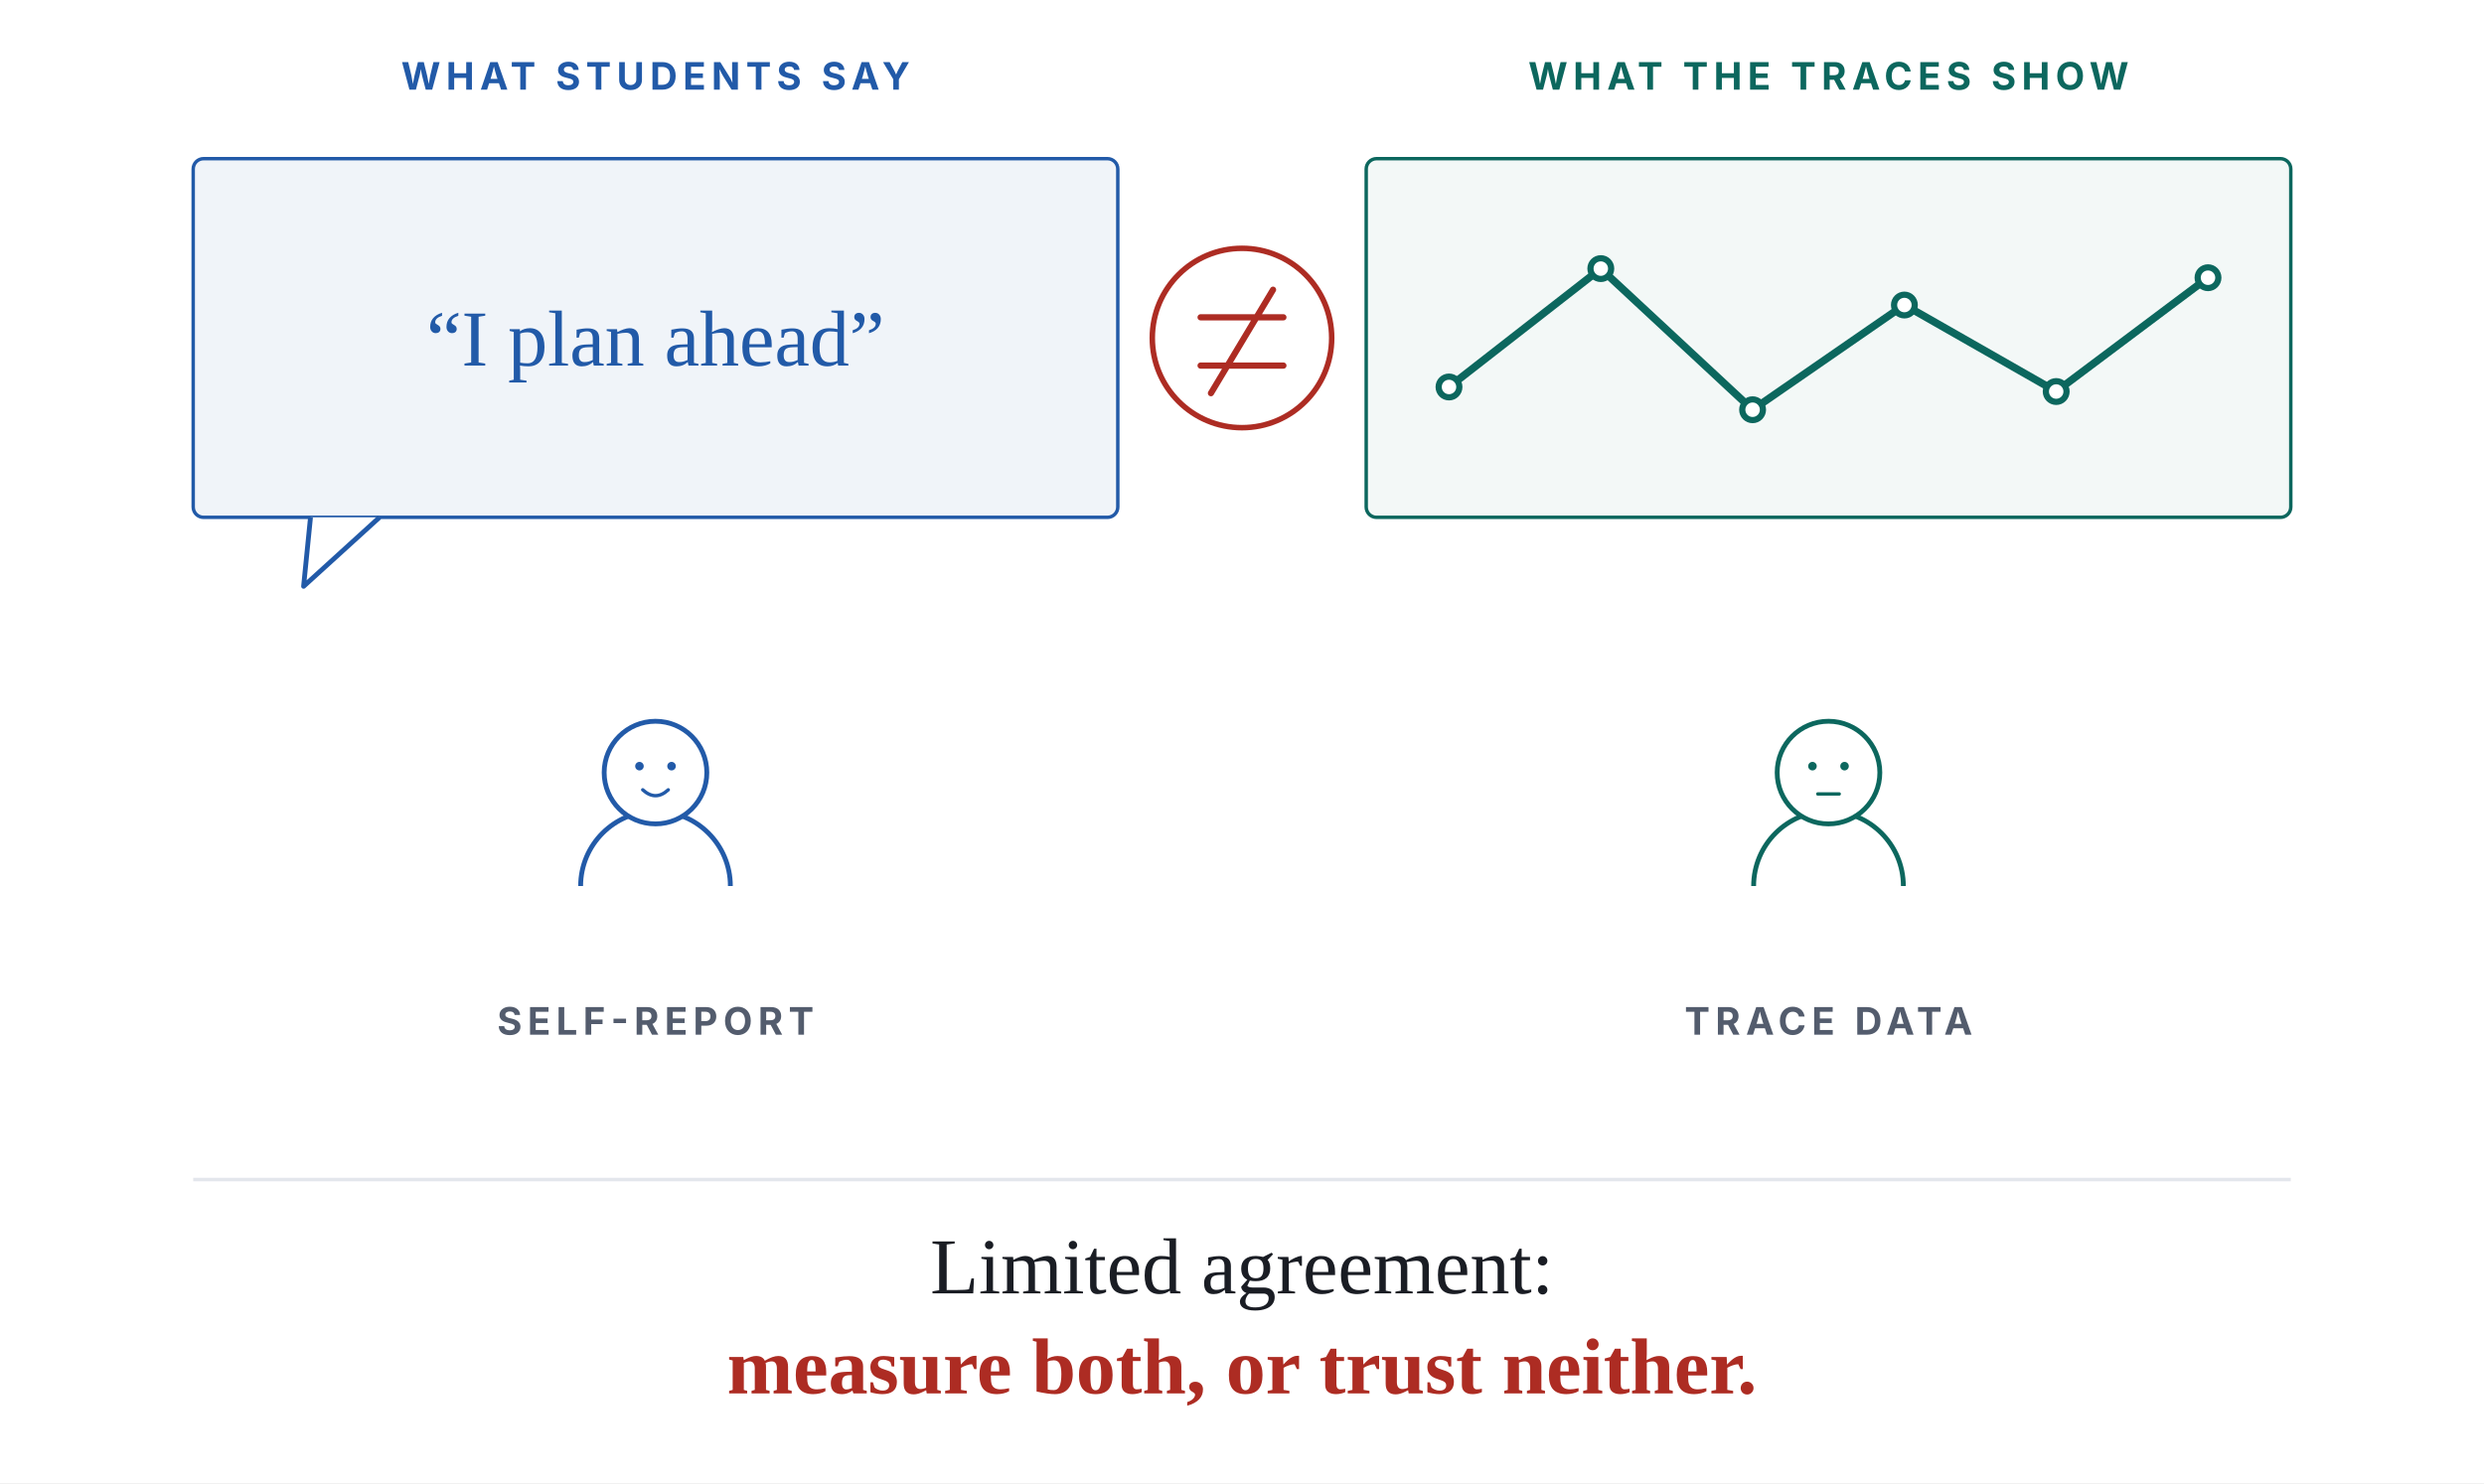
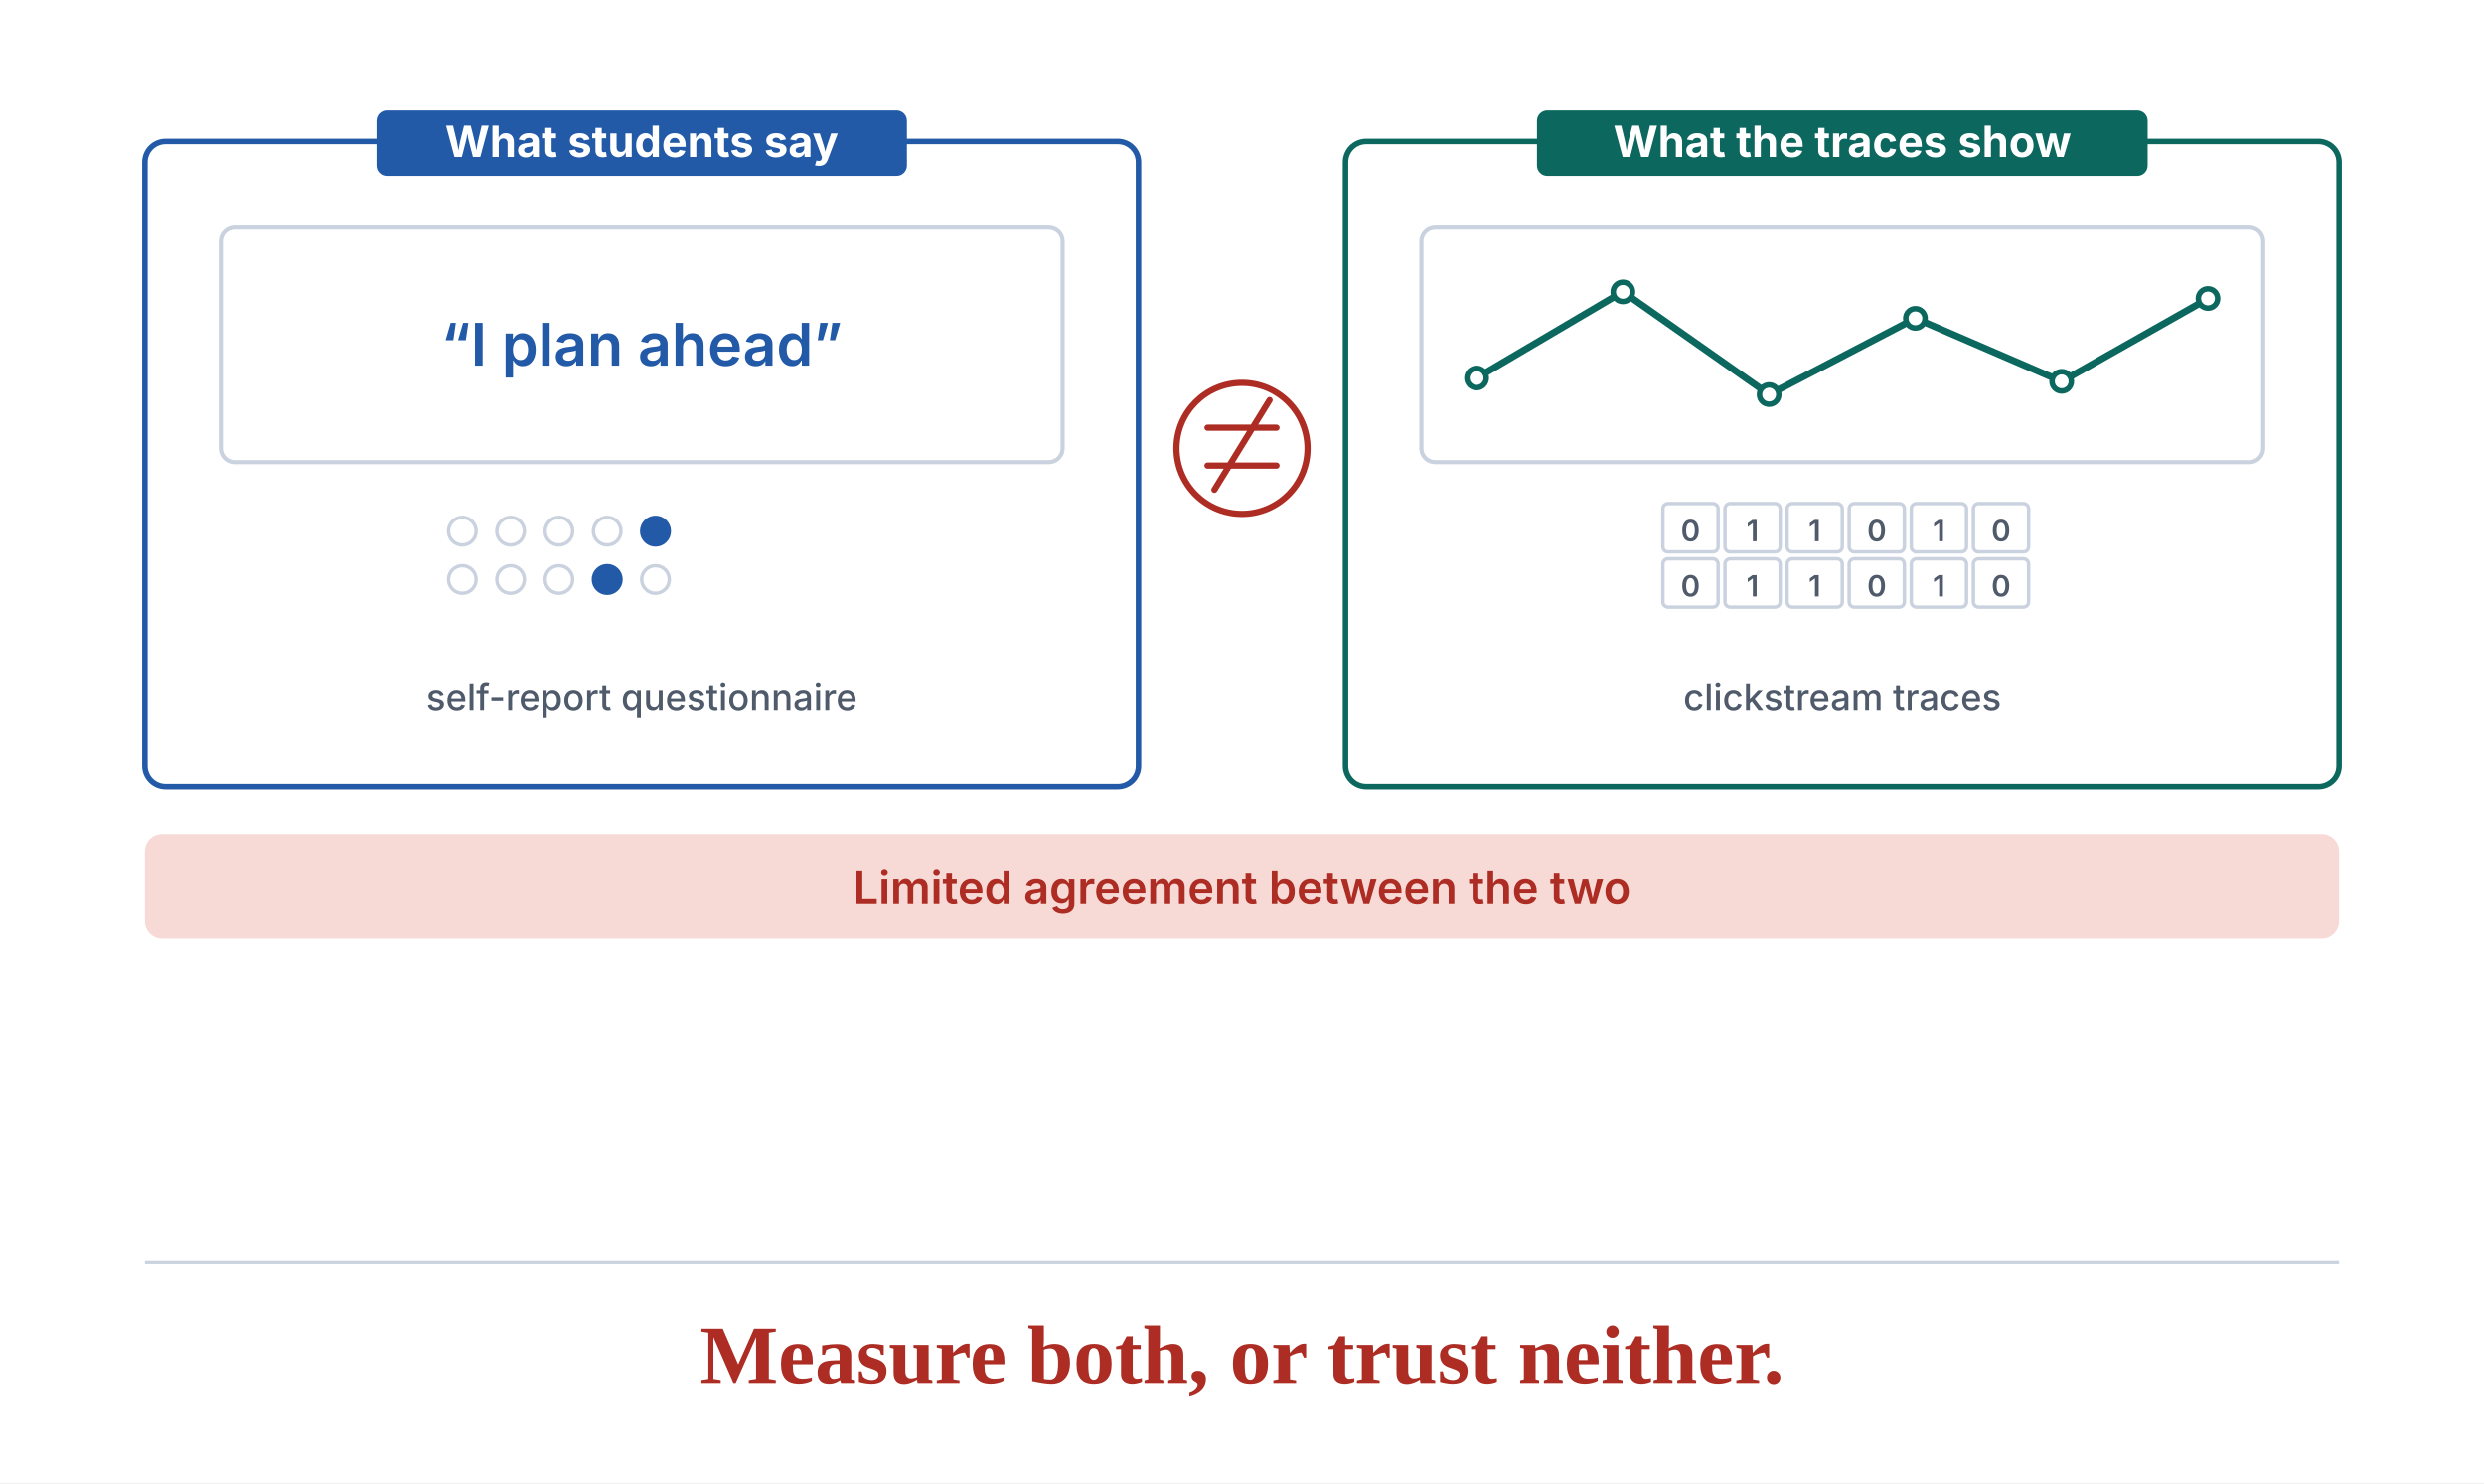
<svg xmlns="http://www.w3.org/2000/svg" class="wb" viewBox="0 0 720 430" role="img" aria-label="What students say about their own self-regulated learning and what their trace data shows agree only weakly.">
  <rect width="720" height="430" fill="#ffffff" />
-   <text x="190" y="26" text-anchor="middle" font-family="Inter,-apple-system,'Helvetica Neue',system-ui,sans-serif" font-size="11" font-weight="700" fill="#225aa8" letter-spacing="1.6">WHAT STUDENTS SAY</text>
-   <text x="530" y="26" text-anchor="middle" font-family="Inter,-apple-system,'Helvetica Neue',system-ui,sans-serif" font-size="11" font-weight="700" fill="#0c675e" letter-spacing="1.6">WHAT THE TRACES SHOW</text>
-   <rect x="56" y="46" width="268" height="104" rx="3" fill="#225aa8" fill-opacity="0.07" />
-   <rect x="56" y="46" width="268" height="104" rx="3" fill="none" stroke="#225aa8" stroke-width="1" />
-   <path d="M90 150 l-2 20 l22 -20" fill="#ffffff" stroke="#225aa8" stroke-width="1.4" stroke-linecap="butt" stroke-linejoin="round" />
-   <text x="190" y="106" text-anchor="middle" font-family="Fraunces,Georgia,'Times New Roman',serif" font-size="23" font-weight="500" fill="#225aa8">“I plan ahead”</text>
-   <rect x="396" y="46" width="268" height="104" rx="3" fill="#0c675e" fill-opacity="0.05" />
-   <rect x="396" y="46" width="268" height="104" rx="3" fill="none" stroke="#0c675e" stroke-width="1" />
-   <path d="M420.0 112.2 L464.0 77.9 L508.0 118.8 L552.0 88.4 L596.0 113.5 L640.0 80.5" fill="none" stroke="#0c675e" stroke-width="2.2" stroke-linecap="round" stroke-linejoin="round" />
-   <circle cx="420.0" cy="112.2" r="3" fill="#ffffff" stroke="#0c675e" stroke-width="1.8" />
-   <circle cx="464.0" cy="77.88" r="3" fill="#ffffff" stroke="#0c675e" stroke-width="1.8" />
-   <circle cx="508.0" cy="118.8" r="3" fill="#ffffff" stroke="#0c675e" stroke-width="1.8" />
-   <circle cx="552.0" cy="88.44" r="3" fill="#ffffff" stroke="#0c675e" stroke-width="1.8" />
-   <circle cx="596.0" cy="113.52" r="3" fill="#ffffff" stroke="#0c675e" stroke-width="1.8" />
-   <circle cx="640.0" cy="80.52" r="3" fill="#ffffff" stroke="#0c675e" stroke-width="1.8" />
-   <circle cx="360" cy="98" r="26" fill="#ffffff" stroke="#ad2c23" stroke-width="1.6" />
-   <path d="M348 92 h24 M348 106 h24 M351 114 l18 -30" fill="none" stroke="#ad2c23" stroke-width="1.8" stroke-linecap="round" stroke-linejoin="round" />
-   <path d="M168.3 256.9 a21.7 21.7 0 0 1 43.4 0" fill="#ffffff" stroke="#225aa8" stroke-width="1.4" stroke-linecap="butt" stroke-linejoin="round" />
-   <circle cx="190" cy="224" r="14.88" fill="#ffffff" stroke="#225aa8" stroke-width="1.4" />
-   <circle cx="185.35" cy="222.14" r="1.24" fill="#225aa8" />
-   <circle cx="194.65" cy="222.14" r="1.24" fill="#225aa8" />
-   <path d="M186.3 229.0 q3.7 3.4 7.4 0" fill="none" stroke="#225aa8" stroke-width="0.992" stroke-linecap="round" stroke-linejoin="round" />
-   <path d="M508.3 256.9 a21.7 21.7 0 0 1 43.4 0" fill="#ffffff" stroke="#0c675e" stroke-width="1.4" stroke-linecap="butt" stroke-linejoin="round" />
-   <circle cx="530" cy="224" r="14.88" fill="#ffffff" stroke="#0c675e" stroke-width="1.4" />
-   <circle cx="525.35" cy="222.14" r="1.24" fill="#0c675e" />
-   <circle cx="534.65" cy="222.14" r="1.24" fill="#0c675e" />
-   <path d="M526.9 230.2 h6.2" fill="none" stroke="#0c675e" stroke-width="0.992" stroke-linecap="round" stroke-linejoin="round" />
-   <text x="190" y="300" text-anchor="middle" font-family="Inter,-apple-system,'Helvetica Neue',system-ui,sans-serif" font-size="11" font-weight="700" fill="#535c6d" letter-spacing="1.6">SELF-REPORT</text>
-   <text x="530" y="300" text-anchor="middle" font-family="Inter,-apple-system,'Helvetica Neue',system-ui,sans-serif" font-size="11" font-weight="700" fill="#535c6d" letter-spacing="1.6">TRACE DATA</text>
-   <rect x="228" y="156" width="264" height="0" rx="3" fill="#ad2c23" fill-opacity="0" />
-   <path d="M229.5 156 V156" fill="none" stroke="#ad2c23" stroke-width="3" stroke-linecap="butt" stroke-linejoin="round" />
-   <path d="M56 342 H664" fill="none" stroke="#e3e6ec" stroke-width="1" stroke-linecap="butt" stroke-linejoin="round" />
-   <text x="360.0" y="375" text-anchor="middle" font-family="Fraunces,Georgia,'Times New Roman',serif" font-size="23" font-weight="500" fill="#1a1d24">Limited agreement:</text>
-   <text x="360.0" y="404" text-anchor="middle" font-family="Fraunces,Georgia,'Times New Roman',serif" font-size="23" font-weight="600" fill="#ad2c23">measure both, or trust neither.</text>
+   <g transform="translate(0 -40)">
+     <rect x="42" y="81" width="288" height="187" rx="6" fill="none" stroke="#225aa8" stroke-width="1.6" />
+     <rect x="109.125" y="72" width="153.75" height="19" rx="3" fill="#225aa8" />
+     <text x="186.0" y="85.5" text-anchor="middle" font-family="Inter,-apple-system,'Helvetica Neue',system-ui,sans-serif" font-size="12.5" font-weight="700" fill="#ffffff">What students say</text>
+     <rect x="64" y="106" width="244" height="68" rx="4" fill="#ffffff" stroke="#c9d2de" stroke-width="1.2" />
+     <text x="186" y="146" text-anchor="middle" font-family="Inter,-apple-system,'Helvetica Neue',system-ui,sans-serif" font-size="17" font-weight="600" fill="#225aa8">“I plan ahead”</text>
+     <circle cx="134" cy="194" r="4" fill="#ffffff" stroke="#c9d2de" stroke-width="1" />
+     <circle cx="148" cy="194" r="4" fill="#ffffff" stroke="#c9d2de" stroke-width="1" />
+     <circle cx="162" cy="194" r="4" fill="#ffffff" stroke="#c9d2de" stroke-width="1" />
+     <circle cx="176" cy="194" r="4" fill="#ffffff" stroke="#c9d2de" stroke-width="1" />
+     <circle cx="190" cy="194" r="4" fill="#225aa8" stroke="#225aa8" stroke-width="1" />
+     <circle cx="134" cy="208" r="4" fill="#ffffff" stroke="#c9d2de" stroke-width="1" />
+     <circle cx="148" cy="208" r="4" fill="#ffffff" stroke="#c9d2de" stroke-width="1" />
+     <circle cx="162" cy="208" r="4" fill="#ffffff" stroke="#c9d2de" stroke-width="1" />
+     <circle cx="176" cy="208" r="4" fill="#225aa8" stroke="#225aa8" stroke-width="1" />
+     <circle cx="190" cy="208" r="4" fill="#ffffff" stroke="#c9d2de" stroke-width="1" />
+     <text x="186" y="246" text-anchor="middle" font-family="Inter,-apple-system,'Helvetica Neue',system-ui,sans-serif" font-size="10.5" font-weight="500" fill="#4f5a6b">self-report questionnaire</text>
+     <rect x="390" y="81" width="288" height="187" rx="6" fill="none" stroke="#0c675e" stroke-width="1.6" />
+     <rect x="445.5" y="72" width="177.0" height="19" rx="3" fill="#0c675e" />
+     <text x="534.0" y="85.5" text-anchor="middle" font-family="Inter,-apple-system,'Helvetica Neue',system-ui,sans-serif" font-size="12.5" font-weight="700" fill="#ffffff">What the traces show</text>
+     <rect x="412" y="106" width="244" height="68" rx="4" fill="#ffffff" stroke="#c9d2de" stroke-width="1.2" />
+     <path d="M428.0 149.6 L470.4 124.6 L512.8 154.4 L555.2 132.3 L597.6 150.6 L640.0 126.6" fill="none" stroke="#0c675e" stroke-width="2.0" stroke-linecap="round" stroke-linejoin="round" />
+     <circle cx="428.0" cy="149.6" r="2.8" fill="#ffffff" stroke="#0c675e" stroke-width="1.6" />
+     <circle cx="470.4" cy="124.64" r="2.8" fill="#ffffff" stroke="#0c675e" stroke-width="1.6" />
+     <circle cx="512.8" cy="154.4" r="2.8" fill="#ffffff" stroke="#0c675e" stroke-width="1.6" />
+     <circle cx="555.2" cy="132.32" r="2.8" fill="#ffffff" stroke="#0c675e" stroke-width="1.6" />
+     <circle cx="597.6" cy="150.56" r="2.8" fill="#ffffff" stroke="#0c675e" stroke-width="1.6" />
+     <circle cx="640.0" cy="126.56" r="2.8" fill="#ffffff" stroke="#0c675e" stroke-width="1.6" />
+     <rect x="482" y="186" width="16" height="14" rx="1.5" fill="#ffffff" stroke="#c9d2de" stroke-width="1" />
+     <text x="490.0" y="196.92" text-anchor="middle" font-family="Inter,-apple-system,'Helvetica Neue',system-ui,sans-serif" font-size="8.5" font-weight="600" fill="#4f5a6b">0</text>
+     <rect x="500" y="186" width="16" height="14" rx="1.5" fill="#ffffff" stroke="#c9d2de" stroke-width="1" />
+     <text x="508.0" y="196.92" text-anchor="middle" font-family="Inter,-apple-system,'Helvetica Neue',system-ui,sans-serif" font-size="8.5" font-weight="600" fill="#4f5a6b">1</text>
+     <rect x="518" y="186" width="16" height="14" rx="1.5" fill="#ffffff" stroke="#c9d2de" stroke-width="1" />
+     <text x="526.0" y="196.92" text-anchor="middle" font-family="Inter,-apple-system,'Helvetica Neue',system-ui,sans-serif" font-size="8.5" font-weight="600" fill="#4f5a6b">1</text>
+     <rect x="536" y="186" width="16" height="14" rx="1.5" fill="#ffffff" stroke="#c9d2de" stroke-width="1" />
+     <text x="544.0" y="196.92" text-anchor="middle" font-family="Inter,-apple-system,'Helvetica Neue',system-ui,sans-serif" font-size="8.5" font-weight="600" fill="#4f5a6b">0</text>
+     <rect x="554" y="186" width="16" height="14" rx="1.5" fill="#ffffff" stroke="#c9d2de" stroke-width="1" />
+     <text x="562.0" y="196.92" text-anchor="middle" font-family="Inter,-apple-system,'Helvetica Neue',system-ui,sans-serif" font-size="8.5" font-weight="600" fill="#4f5a6b">1</text>
+     <rect x="572" y="186" width="16" height="14" rx="1.5" fill="#ffffff" stroke="#c9d2de" stroke-width="1" />
+     <text x="580.0" y="196.92" text-anchor="middle" font-family="Inter,-apple-system,'Helvetica Neue',system-ui,sans-serif" font-size="8.5" font-weight="600" fill="#4f5a6b">0</text>
+     <rect x="482" y="202" width="16" height="14" rx="1.5" fill="#ffffff" stroke="#c9d2de" stroke-width="1" />
+     <text x="490.0" y="212.92" text-anchor="middle" font-family="Inter,-apple-system,'Helvetica Neue',system-ui,sans-serif" font-size="8.5" font-weight="600" fill="#4f5a6b">0</text>
+     <rect x="500" y="202" width="16" height="14" rx="1.5" fill="#ffffff" stroke="#c9d2de" stroke-width="1" />
+     <text x="508.0" y="212.92" text-anchor="middle" font-family="Inter,-apple-system,'Helvetica Neue',system-ui,sans-serif" font-size="8.5" font-weight="600" fill="#4f5a6b">1</text>
+     <rect x="518" y="202" width="16" height="14" rx="1.5" fill="#ffffff" stroke="#c9d2de" stroke-width="1" />
+     <text x="526.0" y="212.92" text-anchor="middle" font-family="Inter,-apple-system,'Helvetica Neue',system-ui,sans-serif" font-size="8.5" font-weight="600" fill="#4f5a6b">1</text>
+     <rect x="536" y="202" width="16" height="14" rx="1.5" fill="#ffffff" stroke="#c9d2de" stroke-width="1" />
+     <text x="544.0" y="212.92" text-anchor="middle" font-family="Inter,-apple-system,'Helvetica Neue',system-ui,sans-serif" font-size="8.5" font-weight="600" fill="#4f5a6b">0</text>
+     <rect x="554" y="202" width="16" height="14" rx="1.5" fill="#ffffff" stroke="#c9d2de" stroke-width="1" />
+     <text x="562.0" y="212.92" text-anchor="middle" font-family="Inter,-apple-system,'Helvetica Neue',system-ui,sans-serif" font-size="8.5" font-weight="600" fill="#4f5a6b">1</text>
+     <rect x="572" y="202" width="16" height="14" rx="1.5" fill="#ffffff" stroke="#c9d2de" stroke-width="1" />
+     <text x="580.0" y="212.92" text-anchor="middle" font-family="Inter,-apple-system,'Helvetica Neue',system-ui,sans-serif" font-size="8.5" font-weight="600" fill="#4f5a6b">0</text>
+     <text x="534" y="246" text-anchor="middle" font-family="Inter,-apple-system,'Helvetica Neue',system-ui,sans-serif" font-size="10.5" font-weight="500" fill="#4f5a6b">clickstream traces</text>
+     <circle cx="360.0" cy="170" r="19" fill="#ffffff" stroke="#ad2c23" stroke-width="1.8" />
+     <path d="M350.0 164 h20 M350.0 175 h20 M352.0 182 l16 -26" fill="none" stroke="#ad2c23" stroke-width="1.8" stroke-linecap="round" stroke-linejoin="round" />
+     <rect x="42" y="282" width="636" height="30" rx="5" fill="#f7d9d6" />
+     <text x="360.0" y="302" text-anchor="middle" font-family="Inter,-apple-system,'Helvetica Neue',system-ui,sans-serif" font-size="13" font-weight="600" fill="#ad2c23">Limited agreement between the two</text>
+   </g>
+   <path d="M42 366 H678" fill="none" stroke="#c9d2de" stroke-width="1.2" stroke-linecap="butt" stroke-linejoin="round" />
+   <text x="360.0" y="401" text-anchor="middle" font-family="Fraunces,Georgia,'Times New Roman',serif" font-size="24" font-weight="600" fill="#ad2c23">Measure both, or trust neither.</text>
</svg>
